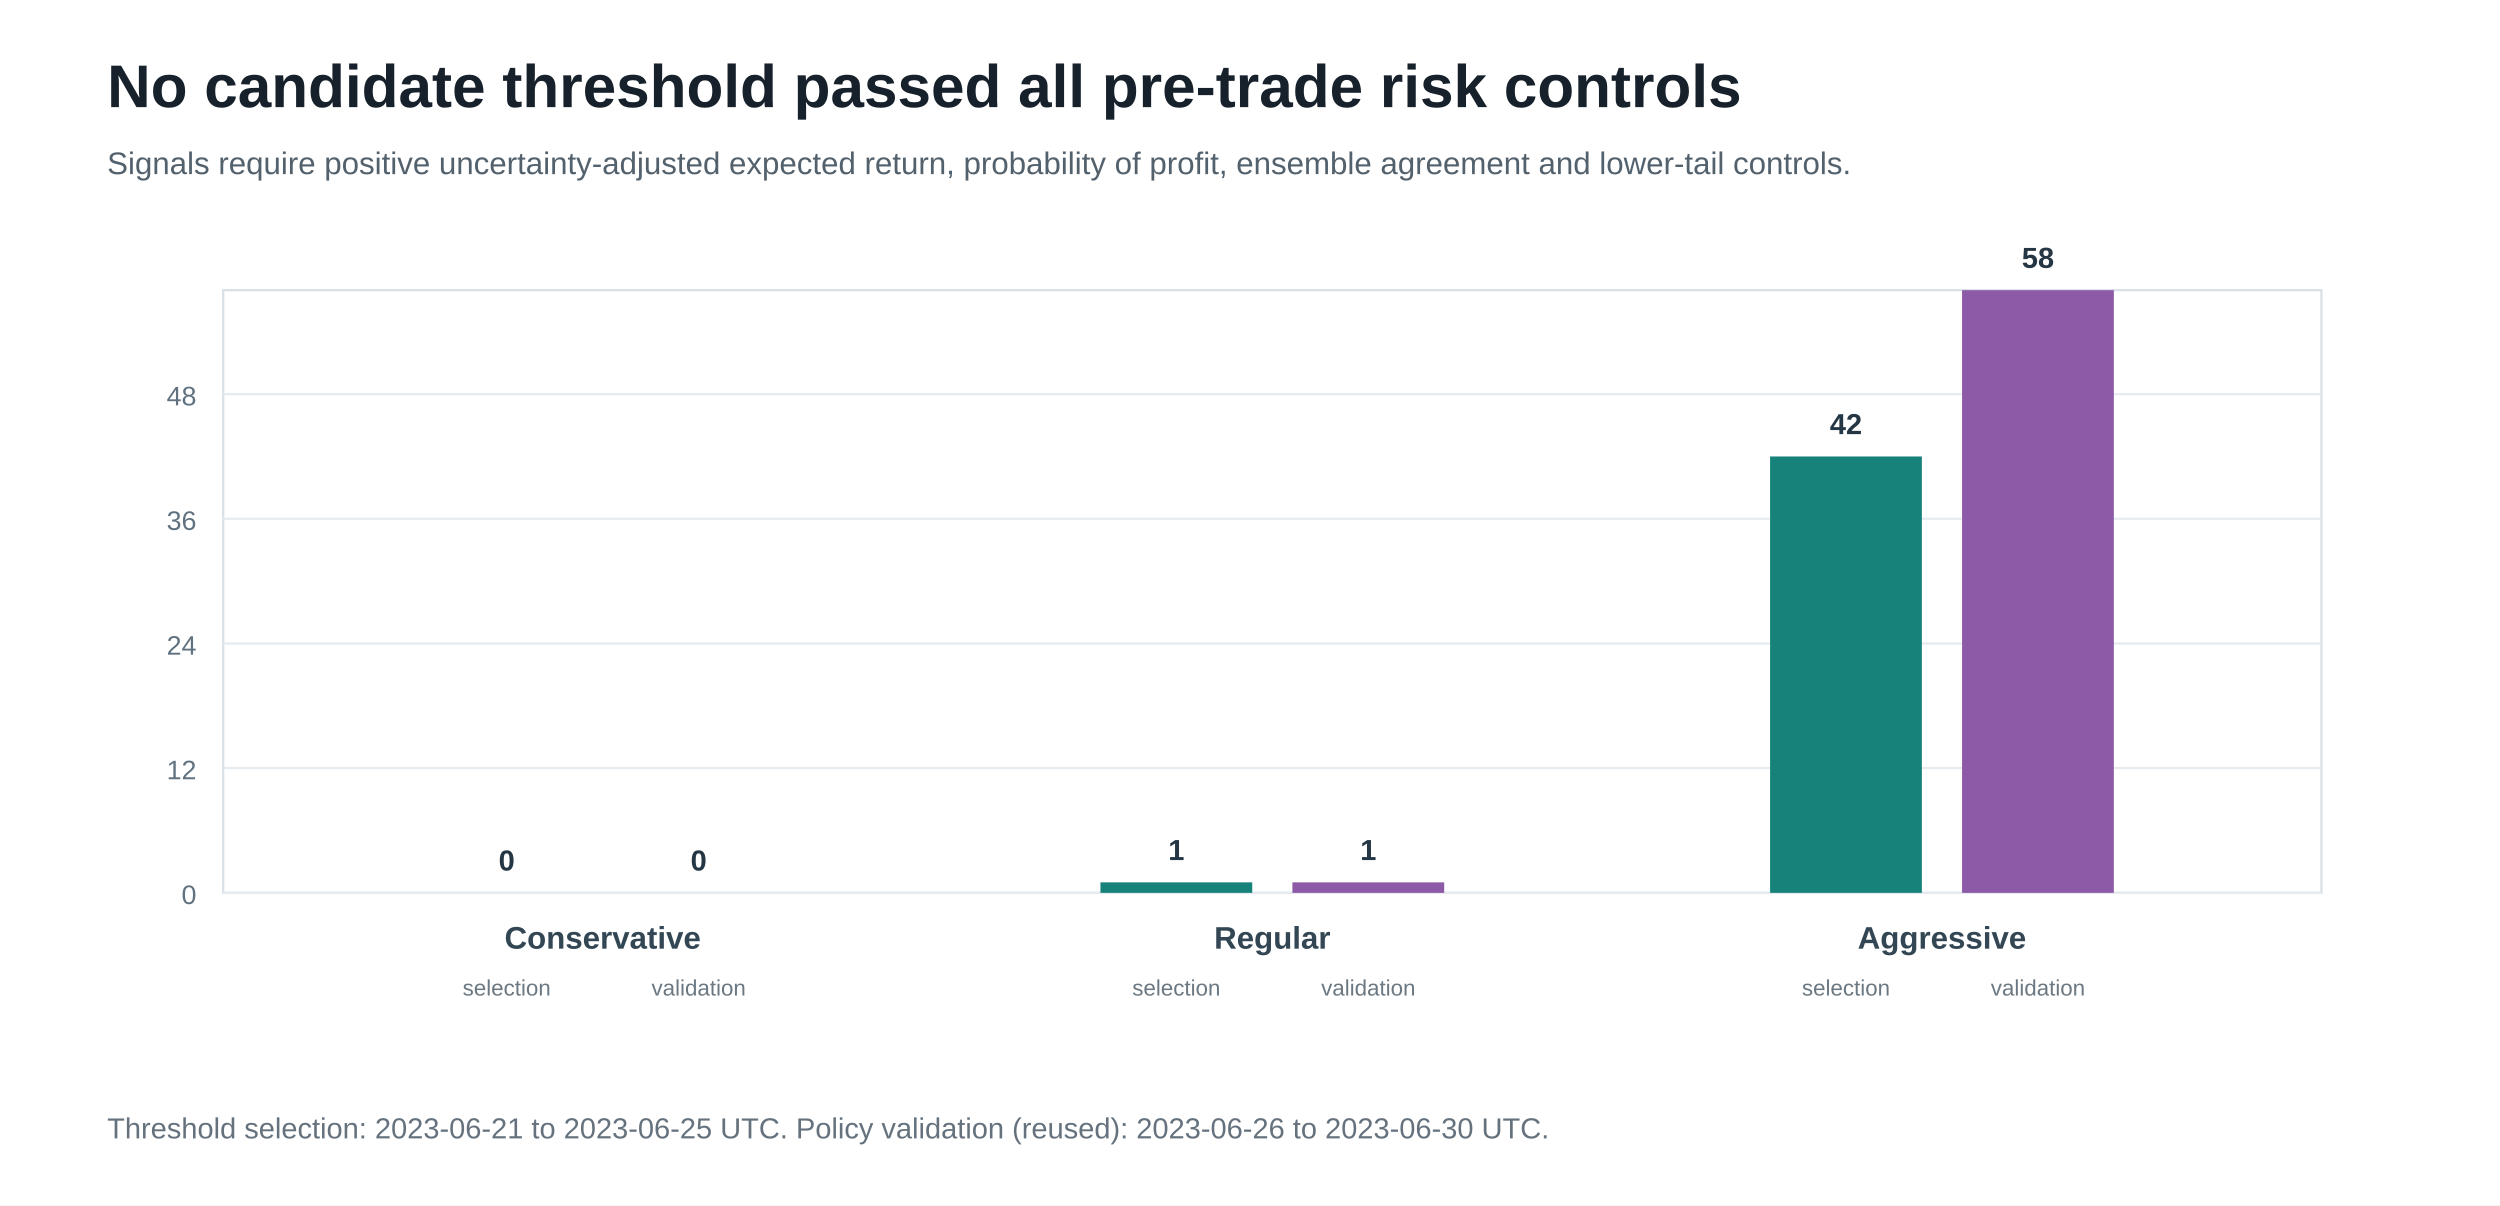
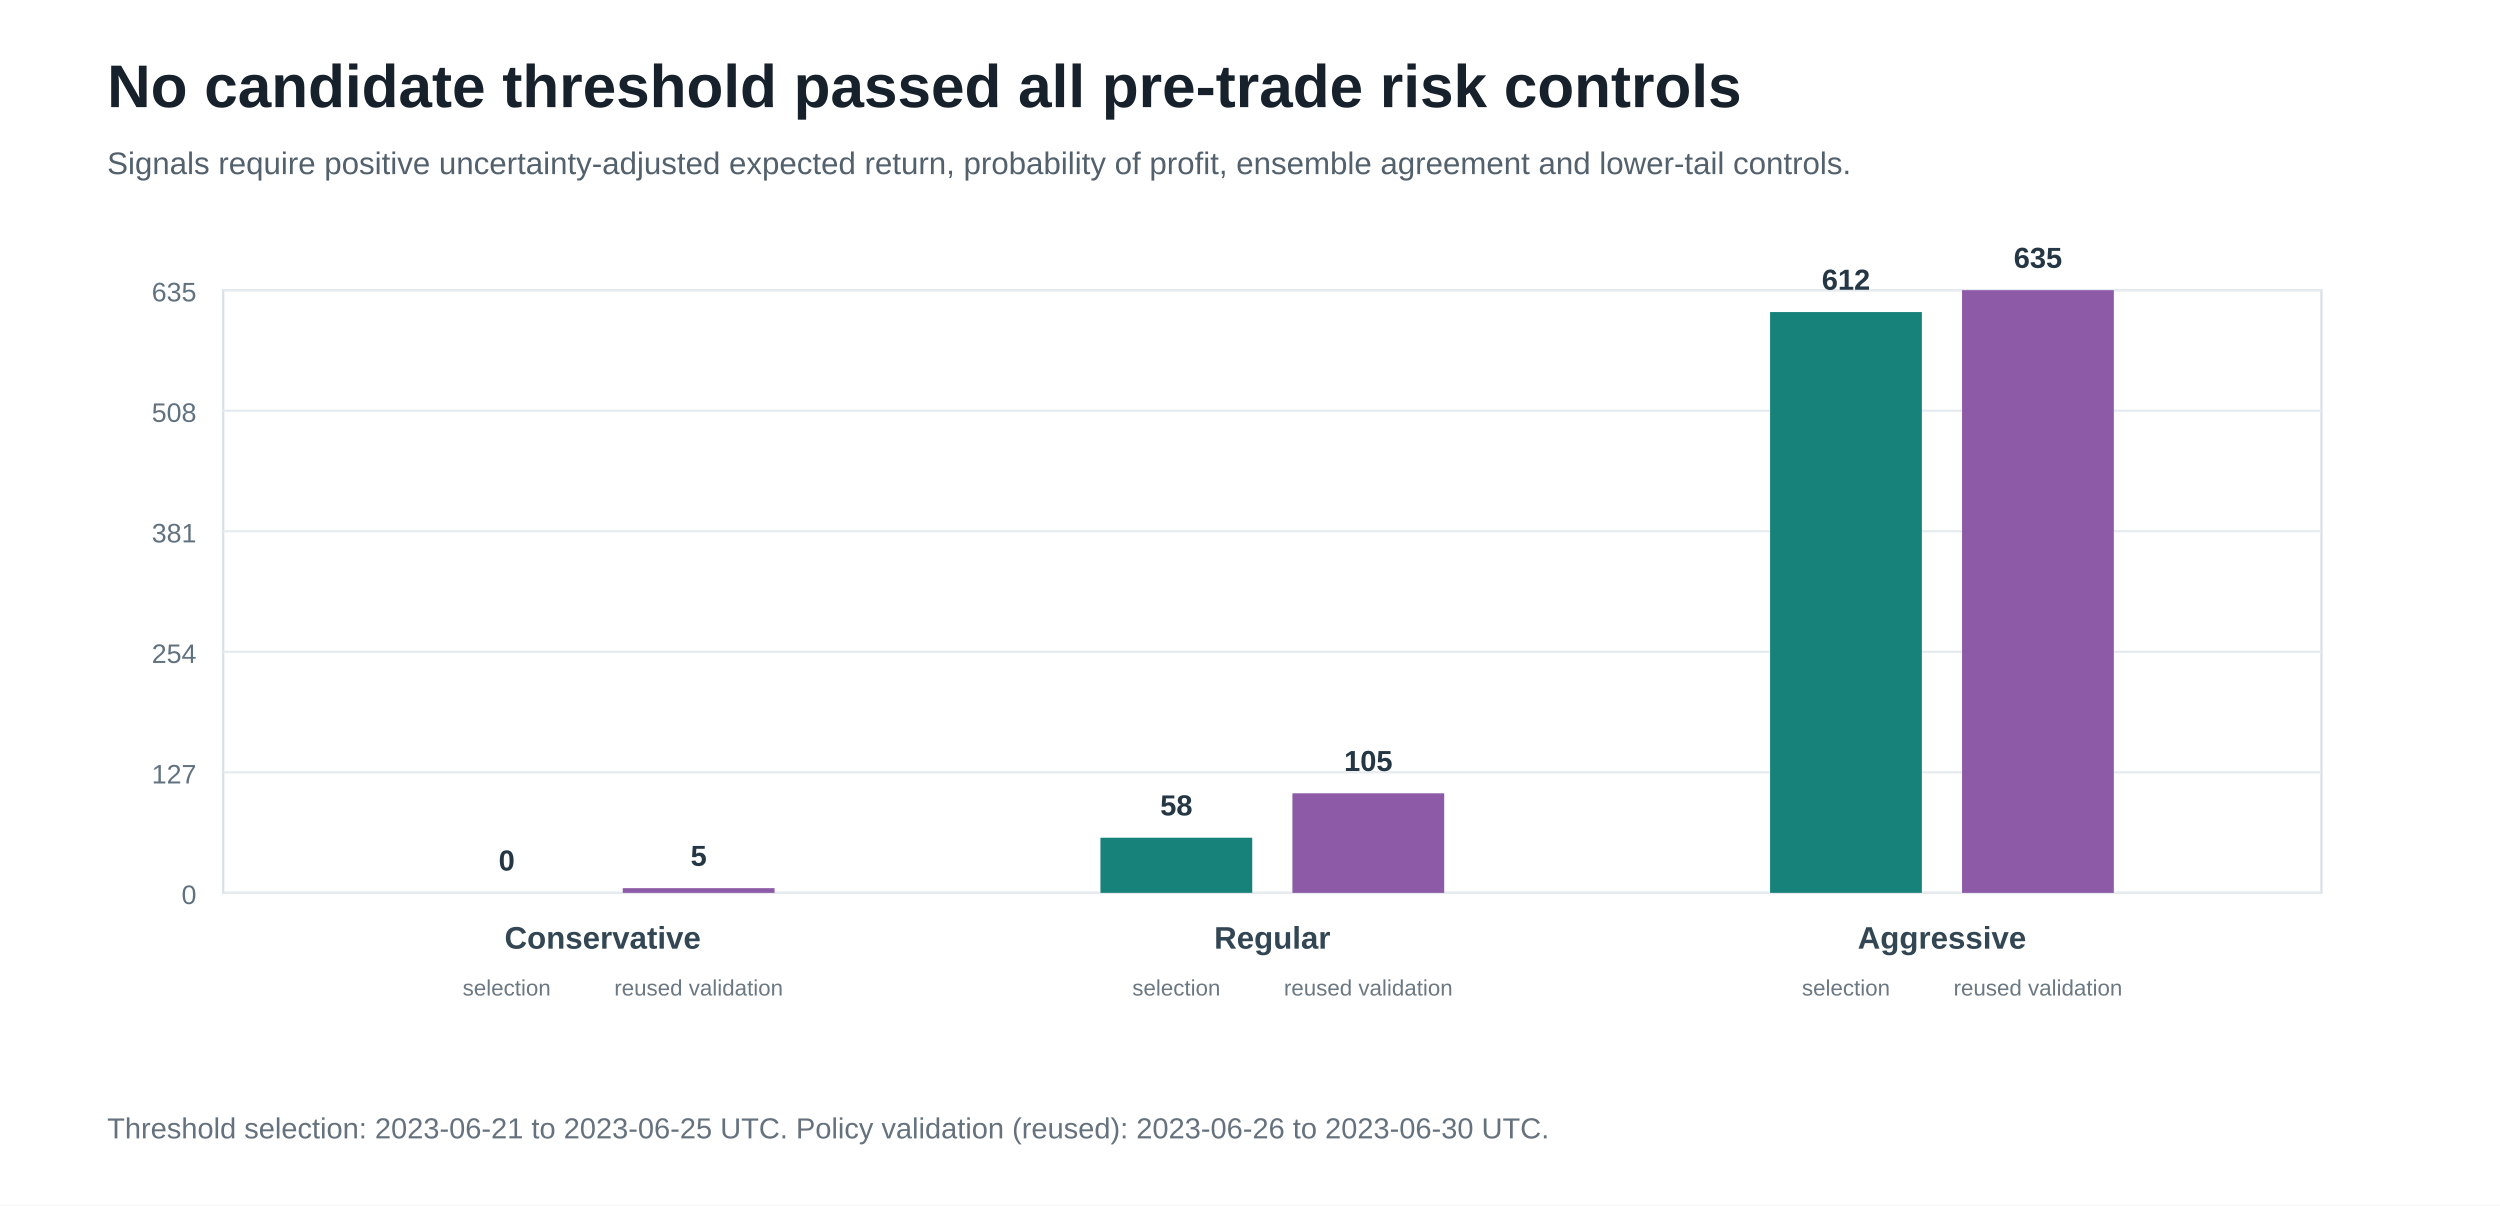
<svg xmlns="http://www.w3.org/2000/svg" width="1120" height="540" viewBox="0 0 1120 540" role="img" aria-labelledby="title desc">
  <rect width="100%" height="100%" fill="#ffffff" />
  <text x="48" y="48" font-family="Segoe UI, Arial, sans-serif" font-size="27" font-weight="700" fill="#17212b">No candidate threshold passed all pre-trade risk controls</text>
  <text x="48" y="78" font-family="Segoe UI, Arial, sans-serif" font-size="14" fill="#53616d">Signals require positive uncertainty-adjusted expected return, probability of profit, ensemble agreement and lower-tail controls.</text>
  <rect x="100" y="130" width="940" height="270" fill="#ffffff" stroke="#d8e0e7" />
  <line x1="100" y1="400.0" x2="1040" y2="400.0" stroke="#e6ebef" />
  <text x="88" y="405.0" text-anchor="end" font-family="Segoe UI, Arial, sans-serif" font-size="12" fill="#60717f">0</text>
-   <line x1="100" y1="344.1" x2="1040" y2="344.1" stroke="#e6ebef" />
-   <text x="88" y="349.1" text-anchor="end" font-family="Segoe UI, Arial, sans-serif" font-size="12" fill="#60717f">12</text>
-   <line x1="100" y1="288.3" x2="1040" y2="288.3" stroke="#e6ebef" />
-   <text x="88" y="293.3" text-anchor="end" font-family="Segoe UI, Arial, sans-serif" font-size="12" fill="#60717f">24</text>
-   <line x1="100" y1="232.4" x2="1040" y2="232.4" stroke="#e6ebef" />
-   <text x="88" y="237.4" text-anchor="end" font-family="Segoe UI, Arial, sans-serif" font-size="12" fill="#60717f">36</text>
-   <line x1="100" y1="176.6" x2="1040" y2="176.6" stroke="#e6ebef" />
-   <text x="88" y="181.6" text-anchor="end" font-family="Segoe UI, Arial, sans-serif" font-size="12" fill="#60717f">48</text>
+   <line x1="100" y1="346.0" x2="1040" y2="346.0" stroke="#e6ebef" />
+   <text x="88" y="351.0" text-anchor="end" font-family="Segoe UI, Arial, sans-serif" font-size="12" fill="#60717f">127</text>
+   <line x1="100" y1="292.0" x2="1040" y2="292.0" stroke="#e6ebef" />
+   <text x="88" y="297.0" text-anchor="end" font-family="Segoe UI, Arial, sans-serif" font-size="12" fill="#60717f">254</text>
+   <line x1="100" y1="238.0" x2="1040" y2="238.0" stroke="#e6ebef" />
+   <text x="88" y="243.0" text-anchor="end" font-family="Segoe UI, Arial, sans-serif" font-size="12" fill="#60717f">381</text>
+   <line x1="100" y1="184.0" x2="1040" y2="184.0" stroke="#e6ebef" />
+   <text x="88" y="189.0" text-anchor="end" font-family="Segoe UI, Arial, sans-serif" font-size="12" fill="#60717f">508</text>
+   <line x1="100" y1="130.0" x2="1040" y2="130.0" stroke="#e6ebef" />
+   <text x="88" y="135.0" text-anchor="end" font-family="Segoe UI, Arial, sans-serif" font-size="12" fill="#60717f">635</text>
  <rect x="193.0" y="400.0" width="68" height="0.0" fill="#16827a" />
  <text x="227.0" y="390.0" text-anchor="middle" font-family="Segoe UI, Arial, sans-serif" font-size="13" font-weight="700" fill="#253744">0</text>
  <text x="227.0" y="446" text-anchor="middle" font-family="Segoe UI, Arial, sans-serif" font-size="10" fill="#6b7882">selection</text>
-   <rect x="279.0" y="400.0" width="68" height="0.0" fill="#8d5aa7" />
-   <text x="313.0" y="390.0" text-anchor="middle" font-family="Segoe UI, Arial, sans-serif" font-size="13" font-weight="700" fill="#253744">0</text>
-   <text x="313.0" y="446" text-anchor="middle" font-family="Segoe UI, Arial, sans-serif" font-size="10" fill="#6b7882">validation</text>
+   <rect x="279.0" y="397.9" width="68" height="2.1" fill="#8d5aa7" />
+   <text x="313.0" y="387.9" text-anchor="middle" font-family="Segoe UI, Arial, sans-serif" font-size="13" font-weight="700" fill="#253744">5</text>
+   <text x="313.0" y="446" text-anchor="middle" font-family="Segoe UI, Arial, sans-serif" font-size="10" fill="#6b7882">reused validation</text>
  <text x="270.0" y="425" text-anchor="middle" font-family="Segoe UI, Arial, sans-serif" font-size="14" font-weight="700" fill="#334653">Conservative</text>
-   <rect x="493.0" y="395.3" width="68" height="4.7" fill="#16827a" />
-   <text x="527.0" y="385.3" text-anchor="middle" font-family="Segoe UI, Arial, sans-serif" font-size="13" font-weight="700" fill="#253744">1</text>
+   <rect x="493.0" y="375.3" width="68" height="24.7" fill="#16827a" />
+   <text x="527.0" y="365.3" text-anchor="middle" font-family="Segoe UI, Arial, sans-serif" font-size="13" font-weight="700" fill="#253744">58</text>
  <text x="527.0" y="446" text-anchor="middle" font-family="Segoe UI, Arial, sans-serif" font-size="10" fill="#6b7882">selection</text>
-   <rect x="579.0" y="395.3" width="68" height="4.7" fill="#8d5aa7" />
-   <text x="613.0" y="385.3" text-anchor="middle" font-family="Segoe UI, Arial, sans-serif" font-size="13" font-weight="700" fill="#253744">1</text>
-   <text x="613.0" y="446" text-anchor="middle" font-family="Segoe UI, Arial, sans-serif" font-size="10" fill="#6b7882">validation</text>
+   <rect x="579.0" y="355.4" width="68" height="44.6" fill="#8d5aa7" />
+   <text x="613.0" y="345.4" text-anchor="middle" font-family="Segoe UI, Arial, sans-serif" font-size="13" font-weight="700" fill="#253744">105</text>
+   <text x="613.0" y="446" text-anchor="middle" font-family="Segoe UI, Arial, sans-serif" font-size="10" fill="#6b7882">reused validation</text>
  <text x="570.0" y="425" text-anchor="middle" font-family="Segoe UI, Arial, sans-serif" font-size="14" font-weight="700" fill="#334653">Regular</text>
-   <rect x="793.0" y="204.5" width="68" height="195.5" fill="#16827a" />
-   <text x="827.0" y="194.5" text-anchor="middle" font-family="Segoe UI, Arial, sans-serif" font-size="13" font-weight="700" fill="#253744">42</text>
+   <rect x="793.0" y="139.8" width="68" height="260.2" fill="#16827a" />
+   <text x="827.0" y="129.8" text-anchor="middle" font-family="Segoe UI, Arial, sans-serif" font-size="13" font-weight="700" fill="#253744">612</text>
  <text x="827.0" y="446" text-anchor="middle" font-family="Segoe UI, Arial, sans-serif" font-size="10" fill="#6b7882">selection</text>
  <rect x="879.0" y="130.0" width="68" height="270.0" fill="#8d5aa7" />
-   <text x="913.0" y="120.0" text-anchor="middle" font-family="Segoe UI, Arial, sans-serif" font-size="13" font-weight="700" fill="#253744">58</text>
-   <text x="913.0" y="446" text-anchor="middle" font-family="Segoe UI, Arial, sans-serif" font-size="10" fill="#6b7882">validation</text>
+   <text x="913.0" y="120.0" text-anchor="middle" font-family="Segoe UI, Arial, sans-serif" font-size="13" font-weight="700" fill="#253744">635</text>
+   <text x="913.0" y="446" text-anchor="middle" font-family="Segoe UI, Arial, sans-serif" font-size="10" fill="#6b7882">reused validation</text>
  <text x="870.0" y="425" text-anchor="middle" font-family="Segoe UI, Arial, sans-serif" font-size="14" font-weight="700" fill="#334653">Aggressive</text>
  <text x="48" y="510" font-family="Segoe UI, Arial, sans-serif" font-size="13" fill="#65727d">Threshold selection: 2023-06-21 to 2023-06-25 UTC. Policy validation (reused): 2023-06-26 to 2023-06-30 UTC.</text>
</svg>
